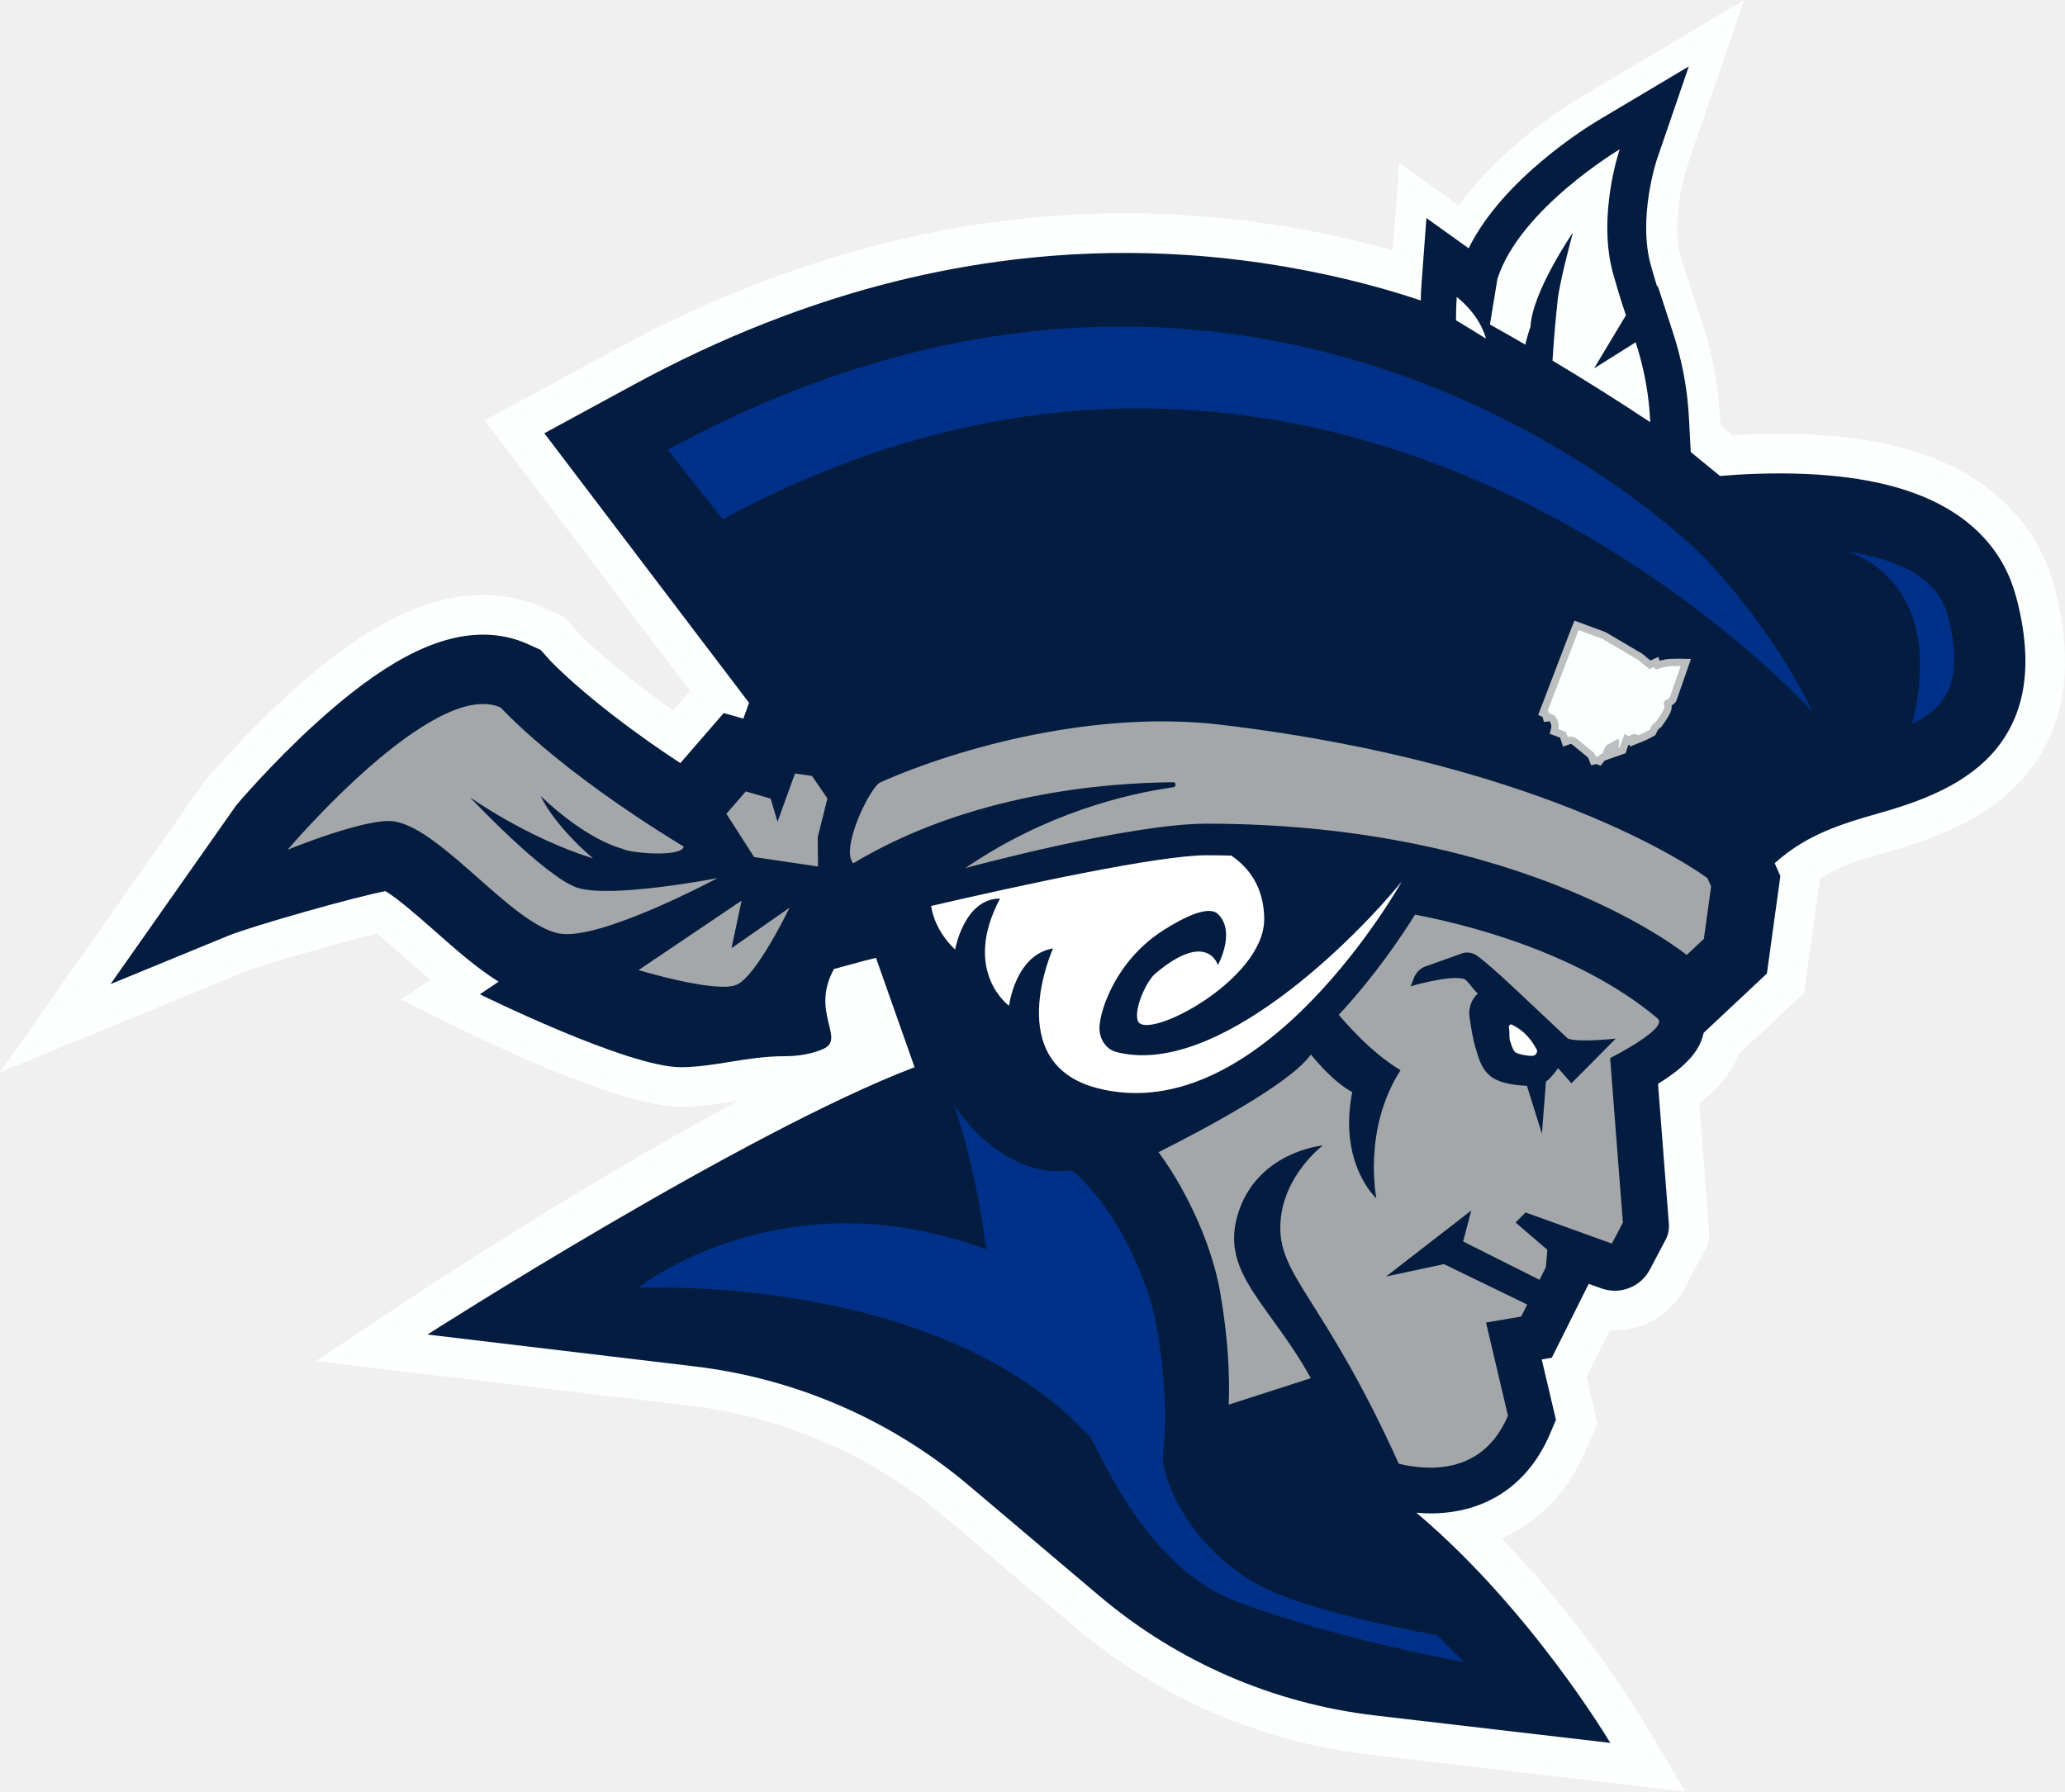
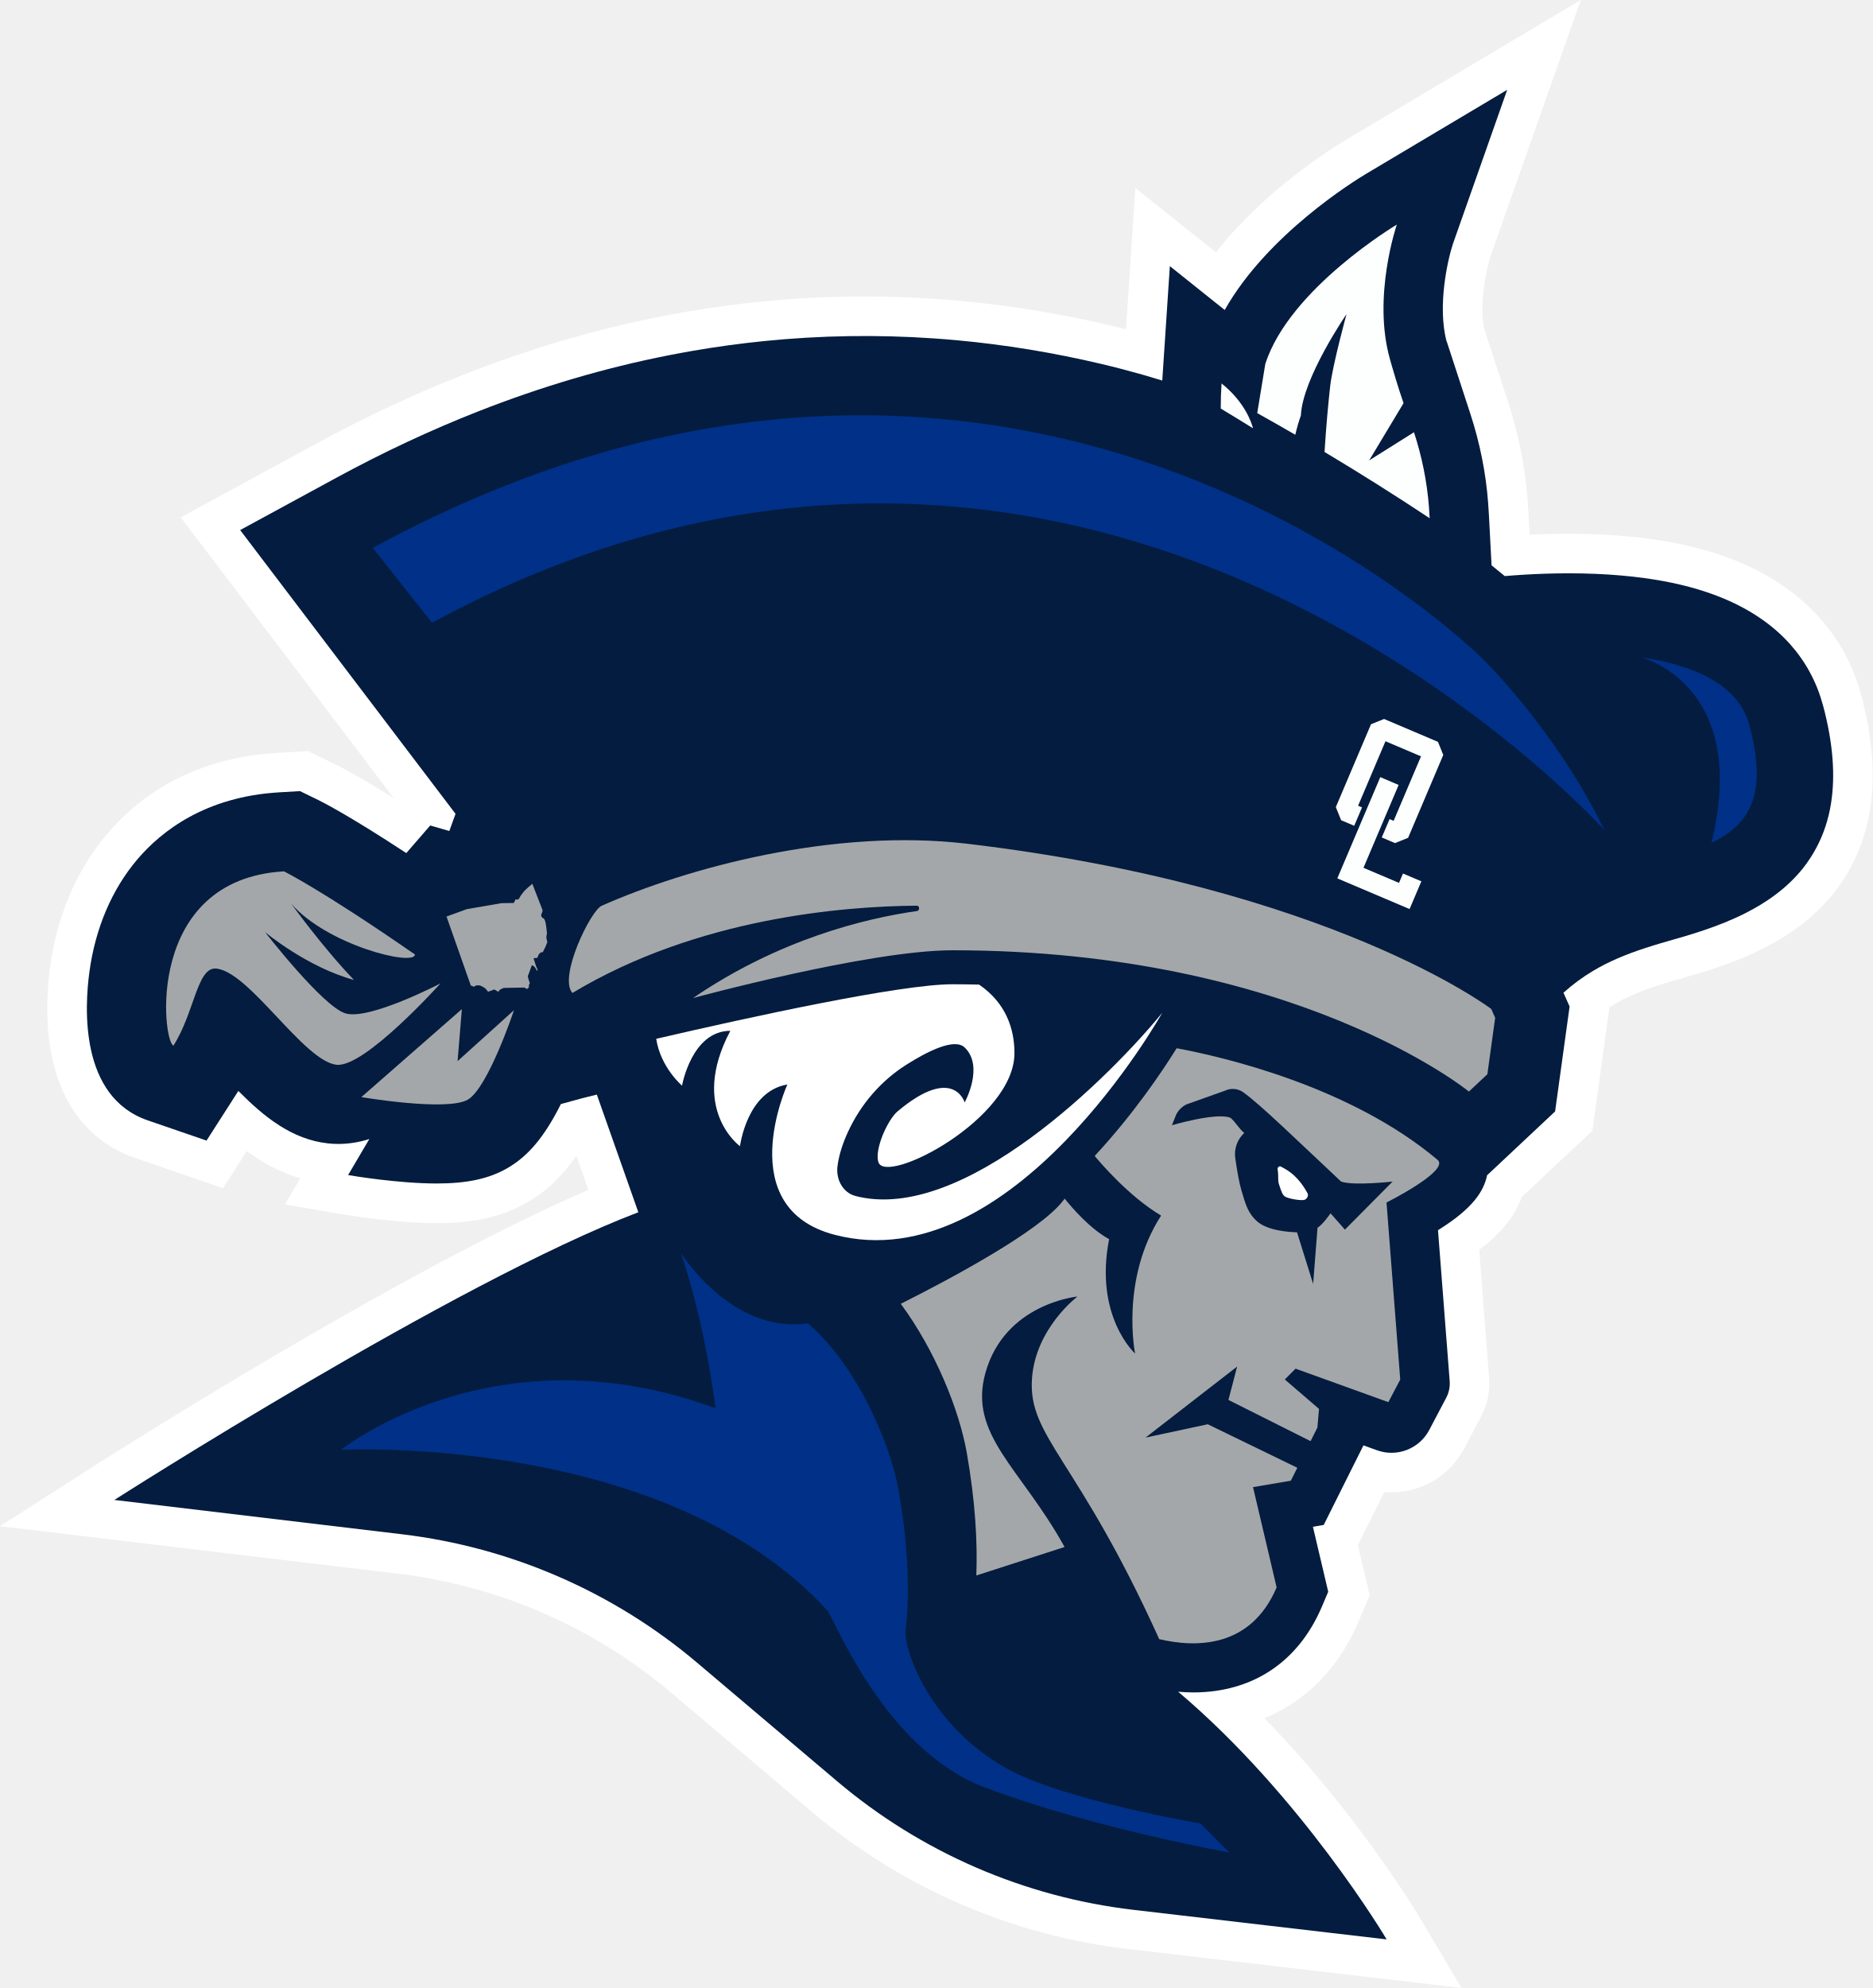
- <svg xmlns="http://www.w3.org/2000/svg" id="Layer_2" viewBox="0 0 1123.16 974.62">
+ <svg xmlns="http://www.w3.org/2000/svg" id="Layer_2" data-name="Layer 2" viewBox="0 0 946.94 1005.01">
  <defs>
    <style>
      .cls-1 {
        fill: #003087;
      }

      .cls-2 {
        fill: #fdffff;
      }

      .cls-3 {
        fill: #fff;
      }

      .cls-4 {
        fill: #041c3f;
      }

      .cls-5 {
-         fill: #bcbec0;
-       }
- 
-       .cls-6 {
        fill: #a4a7a9;
      }
    </style>
  </defs>
  <g id="Logos">
    <g id="Logos-2" data-name="Logos">
      <g>
-         <path class="cls-2" d="M1117.21,318.55c-5.94-22.12-25.25-61.43-87.83-76.22-17.79-4.2-38.5-6.33-61.56-6.33-8.29,0-16.77.28-25.31.82h0c-2.12-1.75-4.38-3.6-6.74-5.53l-.17-3.21c-.12-2.19-.26-4.38-.43-6.54-1.16-15.03-4.19-30.14-9-44.89l-12.26-37.56c-5.16-21.3,3.38-47.64,3.43-47.8L948.65,0l-88.75,52.82c-8.52,5.07-43.73,27.22-66.35,59.08l-32.46-23.26-3.53,47.56c-6.8-1.92-13.78-3.75-20.98-5.45-41.36-9.77-83.33-14.73-124.75-14.73-93.43,0-186.79,25-277.5,74.32l-70.64,38.4,111.75,147.19-9.2,10.62c-33.41-23.48-49.85-40.39-51.35-41.96l-7.9-8.83-11.09-5.03c-10.31-4.67-21.46-7.04-33.15-7.04-31.82,0-65.67,17.4-106.52,54.75-24.16,22.08-42.88,44.11-43.67,45.05l-1.22,1.44L0,583.35l132.09-54.29c9.75-4.01,51.83-16.12,72.81-21.18,4.05,3.24,9.77,8.12,17.11,14.6,3.98,3.51,8,7.06,12.08,10.55l-15.94,10.74,33.25,16.45c14.15,7,86.35,41.9,118.81,41.9,11.17,0,21.59-1.79,31.67-3.41,0,0,0,0,0,0-85.06,45.41-176.28,105.97-181.38,109.37l-48.68,32.41,203.52,24.27c51.01,6.08,98.69,26.84,137.9,60.02l70.71,59.85c45.89,38.83,101.7,63.04,161.4,70.01l171.17,19.98-22.19-37.43c-1.5-2.53-31.25-52.29-77.64-100.23,20.4-9.09,36.48-25.75,46.2-48.62l5.94-13.99-5.96-25.34,12.68-25.38c.89.06,1.78.08,2.67.08,16.06,0,30.69-8.83,38.18-23.04l11.49-21.81c1.37-2.59,1.97-5.52,1.74-8.44l-5.44-70.12c10.76-8.3,17.65-16.91,21.34-26.68l35.74-33.52,8.6-62.25c9.37-5.86,20.03-9.63,34.2-13.67,19.36-5.52,48.63-13.86,70.59-34.82,27.62-26.37,35.21-63.65,22.55-110.81Z" />
-         <path class="cls-4" d="M1096.41,324.14c-1.43-5.34-3.58-11.08-6.76-16.88-.4-.72-.81-1.45-1.24-2.18-.86-1.45-1.79-2.9-2.79-4.35-1-1.45-2.07-2.89-3.22-4.32-3.45-4.29-7.59-8.49-12.57-12.44-1.66-1.32-3.41-2.61-5.26-3.86-5.54-3.77-11.96-7.24-19.39-10.27-1.24-.5-2.5-1-3.8-1.47-5.18-1.91-10.82-3.62-16.96-5.07-5.93-1.4-12.02-2.49-18.14-3.33-2.04-.28-4.08-.53-6.12-.76-4.08-.45-8.16-.79-12.19-1.05-2.02-.13-4.02-.23-6.01-.32-17.91-.77-34.54.09-46.43,1.1-.18-.14-.37-.3-.55-.45-.87-.71-1.77-1.43-2.69-2.19-3.79-3.1-8.01-6.6-12.68-10.38,0,0,0,0,0,0l-.91-17.12c-.11-2.08-.25-4.17-.4-6.22-1.07-13.94-3.89-27.96-8.36-41.67l-8.28-25.36-.39.24c-1.47-4.77-2.64-8.9-3.29-11.18-7.36-25.97,3.1-57.5,3.19-57.78l17.39-50.71-49.3,29.35c-5.67,3.37-51.75,31.66-70.47,69.61l-22.96-16.45-2.69,36.21c-.21,2.83-.32,5.72-.38,8.62-3.22-1.08-6.49-2.14-9.81-3.17,0,0-.01,0-.02,0-3.11-.96-6.27-1.91-9.47-2.82-.25-.07-.5-.15-.75-.22-2.92-.83-5.88-1.64-8.87-2.43-.54-.14-1.06-.29-1.59-.43-3.4-.89-6.86-1.75-10.36-2.58-.09-.02-.17-.04-.25-.06-24.38-5.76-48.77-9.76-73.14-12-4.06-.37-8.12-.7-12.18-.97-28.42-1.93-56.82-1.48-85.14,1.37-12.14,1.22-24.27,2.88-36.38,4.97-8.07,1.4-16.14,2.99-24.2,4.77-4.03.89-8.06,1.83-12.08,2.82-8.05,1.98-16.1,4.15-24.13,6.52-4.02,1.18-8.03,2.42-12.05,3.7-8.03,2.56-16.04,5.32-24.05,8.27-4,1.48-8,3-12,4.57-23.99,9.43-47.87,20.61-71.64,33.53l-17.11,9.3-31.48,17.11h0s0,0,0,0l111.35,146.66-3.11,8.6-10.65-3.07-23.62,27.26c-47.71-31.33-69.91-54.84-70.95-55.96l-5.07-5.66-6.96-3.15c-7.49-3.4-15.65-5.12-24.25-5.12-26.11,0-55.34,15.6-91.98,49.1-23.18,21.2-41.01,42.18-41.76,43.06l-.59.7-68.36,97.26,63.84-26.24c13.17-5.41,70.2-21.5,85.65-24.33,6.51,3.67,19.93,15.53,26.71,21.52,11.7,10.34,23.02,20.34,34.87,27.72l-10.18,6.86s80.2,39.67,109.25,39.67c18.15,0,35.98-5.97,56.26-5.97,7.97,0,14.82-1.25,20.93-3.81,13.16-5.53-7.04-19.87,6.18-43.65l15.62-4.26c1.79-.45,4.23-1.06,7.21-1.79l20.99,59.48c-92.85,35.34-264.96,145.44-264.96,145.44l145.45,17.35c55.05,6.57,106.95,29.16,149.27,64.97l70.71,59.85c42.5,35.97,94.67,58.6,149.98,65.06l127.95,14.93s-42.89-72.36-105.44-125.21c2.55.21,5.07.36,7.55.36,30.12,0,53.27-15.42,65.16-43.41l3.18-7.49-7.73-32.85,5.46-.93,20.09-40.22,6.83,2.47c10.14,3.66,21.42-.71,26.44-10.25l8.59-16.3c1.37-2.59,1.97-5.52,1.74-8.44l-5.91-76.28c17.96-11.1,23.18-19.92,24.83-27.75l34.39-32.26,7.33-53.05-3.1-6.97h0c4.81-4.32,9.7-7.89,14.8-10.95.04-.02.07-.04.11-.06.97-.58,1.94-1.14,2.92-1.68.07-.04.14-.08.2-.11.97-.54,1.96-1.05,2.95-1.56.05-.03.11-.05.16-.08,4.18-2.11,8.51-3.96,13.08-5.66.18-.07.37-.13.55-.2.92-.34,1.84-.67,2.78-1,.29-.1.59-.2.88-.3.84-.29,1.68-.57,2.53-.85.35-.12.71-.23,1.06-.35.81-.26,1.64-.52,2.47-.78.38-.12.76-.24,1.14-.36.86-.26,1.73-.53,2.61-.79.35-.1.69-.21,1.03-.31,1.22-.36,2.45-.72,3.7-1.07,11.19-3.19,25.38-7.23,38.88-14.04,5.4-2.72,10.68-5.89,15.62-9.62,1.23-.93,2.45-1.9,3.63-2.9,2.37-2.01,4.64-4.17,6.78-6.49,1.07-1.16,2.11-2.36,3.11-3.61,1.39-1.73,2.68-3.57,3.92-5.48,1.12-1.72,2.18-3.52,3.16-5.39,3.39-6.46,5.93-13.79,7.25-22.22,2.13-13.56,1.18-29.87-4.12-49.59Z" />
+         <path class="cls-3" d="M570.91,985.4c-59.4-6.93-114.93-31.02-160.58-69.66l-70.71-59.85c-39.44-33.38-87.41-54.26-138.72-60.38L0,771.55l47.04-30.09c6.66-4.26,154.87-98.82,250.53-139.93l-6.1-17.28c-7.31,10.54-15.35,18.1-24.93,23.63-12.51,7.22-26.61,10.44-45.72,10.44-20.44,0-43.71-3.79-48.17-4.54l-28.6-4.87,7.82-13.27c-10.23-2.9-19.16-7.86-27.09-13.7l-12,18.73-44.58-15.33c-15.01-5.16-34.42-17.95-41.58-49.54-3.97-17.53-2.86-35.44-1.22-47.37,3.54-25.77,13.5-48.9,28.79-66.9,14.65-17.23,41.43-38.32,85.89-40.91l15.66-.91,14.1,6.86c1.98.96,11.08,5.55,29.36,16.98l-107.8-142,69.05-37.54c24.36-13.24,49.22-24.88,73.87-34.57,4.11-1.62,8.28-3.21,12.41-4.73,8.24-3.04,16.61-5.92,24.88-8.56,4.15-1.32,8.34-2.61,12.47-3.83,8.29-2.44,16.7-4.72,25.01-6.76,4.17-1.03,8.39-2.01,12.53-2.93,8.33-1.84,16.78-3.51,25.12-4.95,12.53-2.17,25.25-3.9,37.79-5.16,17.45-1.75,35.17-2.64,52.67-2.64,11.88,0,23.94.41,35.83,1.22,4.19.28,8.45.63,12.66,1.01,25.21,2.32,50.74,6.51,75.91,12.46l.31.08c2.5.59,5,1.2,7.48,1.83l4.74-71.44,40.74,32.55c24.66-31.46,58.32-52.5,65.88-57L799.35,0l-45.69,129.69c-2.18,6.7-5.77,24.49-3.11,36.6l11.99,36.72c5.29,16.18,8.61,32.78,9.89,49.33.18,2.38.33,4.75.46,7.03l.58,10.97c6.65-.33,13.25-.5,19.74-.5,5.09,0,10.13.11,15,.32,2.12.09,4.27.2,6.42.34,4.47.28,8.88.66,13.11,1.13,2.25.25,4.49.52,6.65.82,7,.96,13.74,2.2,20.02,3.68,6.75,1.59,13.24,3.54,19.29,5.77,1.48.55,2.96,1.12,4.4,1.71,8.4,3.42,16.17,7.54,23.1,12.25,2.22,1.51,4.39,3.1,6.45,4.74,5.88,4.67,11.17,9.91,15.72,15.58,1.42,1.76,2.79,3.6,4.08,5.46,1.25,1.81,2.44,3.67,3.55,5.53.54.92,1.07,1.85,1.58,2.77,3.65,6.66,6.53,13.83,8.53,21.3,5.71,21.27,7.25,40.74,4.56,57.87-1.58,10.12-4.71,19.68-9.3,28.41-1.26,2.4-2.64,4.76-4.11,7.01-1.76,2.7-3.42,5.02-5.08,7.08-1.26,1.57-2.61,3.13-3.99,4.63-2.63,2.85-5.51,5.61-8.57,8.2-1.46,1.23-2.97,2.44-4.5,3.6-5.55,4.19-11.83,8.06-18.67,11.51-15.2,7.67-30.93,12.15-42.41,15.42-1.19.34-2.36.68-3.52,1.02l-.98.29c-.82.24-1.64.49-2.45.74l-1.04.32c-.78.24-1.54.48-2.28.72l-.98.32c-.76.25-1.52.51-2.27.76l-.83.29c-.78.27-1.61.57-2.42.87l-.49.18c-4.09,1.52-7.7,3.08-11.01,4.76l-.12.06c-.8.41-1.59.83-2.38,1.26l-.19.11c-.76.42-1.53.86-2.3,1.32l-.13.08c-.61.36-1.21.74-1.8,1.12l-8.63,62.43-35.61,33.4c-3.64,9.83-10.6,18.48-21.62,26.84l5.02,64.75c.52,6.69-.86,13.37-3.99,19.31l-8.59,16.3c-7.22,13.7-21.32,22.21-36.81,22.21h0c-1.2,0-2.4-.05-3.59-.16l-13.39,26.81,5.97,25.38-5.75,13.52c-9.88,23.24-26.44,39.96-47.46,48.68,47.15,48.28,77.48,99.01,78.99,101.56l20.59,34.74-168.06-19.62Z" />
+         <path class="cls-4" d="M921.78,356.43c-1.43-5.34-3.58-11.08-6.76-16.88-.4-.72-.81-1.45-1.24-2.18-.86-1.45-1.79-2.9-2.79-4.35-1-1.45-2.07-2.89-3.22-4.32-3.45-4.29-7.59-8.49-12.57-12.44-1.66-1.32-3.41-2.61-5.26-3.86-5.54-3.77-11.96-7.24-19.39-10.27-1.24-.5-2.5-1-3.8-1.47-5.18-1.91-10.82-3.62-16.96-5.07-5.93-1.4-12.02-2.49-18.14-3.33-2.04-.28-4.08-.53-6.12-.76-4.08-.45-8.16-.79-12.19-1.05-2.02-.13-4.02-.23-6.01-.32-17.91-.77-34.54.09-46.43,1.1-.18-.14-.37-.3-.55-.45-.87-.71-1.77-1.44-2.69-2.19-1.1-.9-2.25-1.84-3.42-2.81l-1.34-25.37c-.11-2.16-.26-4.36-.42-6.54-1.15-14.96-4.16-29.99-8.96-44.66l-11.93-36.52-.06.04c-4.84-18.11.61-41.73,3.19-49.5l27.42-77.82-71.15,42.35c-5.69,3.39-50.11,30.67-71.69,68.95l-27.74-22.17-3.8,57.3c-.01.18-.02.36-.03.54-2.93-.9-5.89-1.79-8.89-2.65-.25-.07-.5-.15-.75-.22-2.92-.83-5.88-1.64-8.87-2.43-.54-.14-1.06-.29-1.59-.43-3.4-.89-6.86-1.75-10.36-2.58-.09-.02-.17-.04-.25-.06-24.38-5.76-48.77-9.76-73.14-12-4.06-.37-8.12-.7-12.18-.97-28.42-1.93-56.82-1.48-85.14,1.37-12.14,1.22-24.27,2.88-36.38,4.97-8.07,1.4-16.14,2.99-24.2,4.77-4.03.89-8.06,1.83-12.08,2.82-8.05,1.98-16.1,4.15-24.13,6.52-4.02,1.18-8.03,2.42-12.05,3.7-8.03,2.56-16.04,5.32-24.05,8.27-4,1.48-8,3-12,4.57-23.99,9.43-47.88,20.61-71.64,33.53l-17.11,9.3-31.48,17.11h0,0l108.91,143.46-3.14,8.67-9.66-2.79-12.1,13.96c-29.33-19.26-42.6-25.9-44.34-26.75l-9.4-4.58-10.44.61c-37.4,2.18-59.69,19.63-71.81,33.89-12.83,15.09-21.2,34.69-24.22,56.67-2.57,18.7-4.84,63.48,29.48,75.28l29.72,10.22,16.09-25.1c12.93,13.05,26.99,24.49,45.28,26.51,1.71.19,3.46.29,5.19.29,5.25,0,10.44-.8,15.76-2.49l-10.74,18.22c2.56.44,25.57,4.26,44.81,4.26,15.41,0,26.42-2.39,35.73-7.76,10.53-6.08,18.75-15.8,27.06-32.4l10.97-2.99c1.79-.45,4.23-1.06,7.21-1.79l20.99,59.48c-92.85,35.34-264.96,145.44-264.96,145.44l145.45,17.35c55.05,6.57,106.95,29.16,149.27,64.97l70.71,59.85c42.5,35.97,94.67,58.6,149.98,65.06l127.95,14.93s-42.89-72.36-105.44-125.21c2.55.21,5.07.36,7.55.36,30.12,0,53.27-15.42,65.16-43.41l3.18-7.49-7.73-32.85,5.46-.93,20.09-40.22,6.83,2.47c10.14,3.66,21.42-.71,26.44-10.25l8.59-16.3c1.37-2.59,1.97-5.52,1.74-8.44l-5.91-76.28c17.96-11.1,23.18-19.92,24.83-27.75l34.39-32.26,7.33-53.05-3.1-6.97c4.81-4.32,9.7-7.89,14.8-10.95.04-.02.07-.04.11-.06.97-.58,1.94-1.14,2.92-1.68.07-.04.14-.08.2-.11.97-.54,1.96-1.05,2.95-1.56.05-.03.11-.05.16-.08,4.18-2.11,8.51-3.96,13.08-5.66.18-.07.37-.13.55-.2.92-.34,1.84-.67,2.78-1,.29-.1.59-.2.88-.3.84-.29,1.68-.57,2.53-.85.35-.12.71-.23,1.06-.35.81-.26,1.64-.52,2.47-.78.38-.12.76-.24,1.14-.36.86-.26,1.73-.53,2.61-.79.35-.1.69-.21,1.03-.31,1.22-.36,2.45-.72,3.7-1.07,11.19-3.19,25.38-7.23,38.88-14.04,5.4-2.72,10.69-5.89,15.62-9.62,1.23-.93,2.45-1.9,3.63-2.9,2.37-2.01,4.64-4.17,6.78-6.49,1.07-1.16,2.11-2.36,3.11-3.61,1.39-1.73,2.68-3.57,3.92-5.48,1.12-1.72,2.18-3.52,3.16-5.39,3.39-6.46,5.93-13.79,7.25-22.22,2.13-13.56,1.18-29.87-4.12-49.59Z" />
        <g>
-           <path class="cls-2" d="M792.32,161.54c-.29,4.39-.41,8.62-.4,12.7,5.4,3.25,10.84,6.57,16.31,9.98-.69-2.67-4.02-13.17-15.91-22.68Z" />
-           <path class="cls-2" d="M810.38,176.54c6.37,3.55,12.79,7.21,19.25,10.95.69-3.09,1.61-6.34,2.82-9.78.85-18.89,23.08-51.22,23.08-51.22,0,0-7.09,25.88-8.28,36.54-.93,8.39-2.04,20.18-2.84,33.16,17.46,10.44,35.21,21.59,53.17,33.5-.1-1.94-.23-3.89-.38-5.82-.98-12.77-3.56-25.38-7.56-37.65l-22.66,14.23,17.38-28.95c-2.99-8.58-5.51-17.39-6.88-22.24-8.98-31.7,3.48-68.02,3.48-68.02,0,0-54.31,32.33-66.51,70.48l-4.07,24.8Z" />
+           <path class="cls-2" d="M617.7,193.84c-.29,4.39-.41,8.62-.4,12.7,5.4,3.25,10.84,6.57,16.31,9.98-.69-2.67-4.02-13.17-15.91-22.68Z" />
+           <path class="cls-2" d="M635.75,208.84c6.37,3.55,12.79,7.21,19.25,10.95.69-3.09,1.61-6.34,2.82-9.78.85-18.89,23.08-51.22,23.08-51.22,0,0-7.09,25.88-8.28,36.54-.93,8.39-2.04,20.18-2.84,33.16,17.46,10.44,35.21,21.59,53.17,33.5-.1-1.94-.23-3.89-.38-5.82-.98-12.77-3.56-25.38-7.56-37.65l-22.66,14.23,17.38-28.95c-2.99-8.58-5.51-17.39-6.88-22.24-8.98-31.7,3.48-68.02,3.48-68.02,0,0-54.31,32.33-66.51,70.48l-4.07,24.8Z" />
        </g>
-         <path class="cls-1" d="M985.98,387.44s-256.96-286.61-592.91-104.9l-29.98-37.86c325.16-176.8,556.43,51.54,560.9,55.69l.04.07s36.94,35.53,61.95,87Z" />
-         <path class="cls-1" d="M1040.04,393.81c18.94-77.33-31.58-92.7-35.86-93.89,25.88,3.84,49.41,13.31,55.03,34.27,9.5,35.45.18,50.27-19.16,59.62Z" />
-         <path class="cls-6" d="M901.54,554.03c-44.25-37.27-108.74-52.09-131.91-56.41-7.23,11.63-21.67,33.15-41.44,54.45,2.37,2.89,17.03,20.3,33.57,30.16-20.8,32.32-13.14,69.74-13.14,69.74,0,0-20.8-18.71-13.14-57.83-9.39-5.07-18.47-15.5-22.48-20.48-.23.31-.47.64-.7.93-11.81,15.44-56.51,39.34-82.16,52.24,17.28,23.43,29.51,53.38,33.38,75.41,4.32,24.59,5.44,45.09,4.81,61.92l44.62-14.39c-22.01-39.87-48.81-56.7-40.01-88.07,9.85-35.15,46.53-38.55,46.53-38.55,0,0-21.17,15.94-22.99,41.39-2.12,29.61,22.91,40.14,64.33,131.81,18.38,4.32,46.24,4.74,59.37-26.16l-11.93-50.69,19.12-3.25,3.27-6.54-45.27-21.99-31.49,6.75,46.33-35.92-4.39,16.87,41.54,20.84,3.44-6.88.81-9.43-17.29-14.87,5.44-5.47,13.2,4.76,33.72,12.17,6.01-11.4-6.94-89.53s32.24-16.15,25.81-21.57ZM854.7,589.35s-2.82-3.32-7.26-8.26c-.05.1-3.9,5.67-6.58,7.29l-2.21,28.4-8.16-26.1c-3.28-.07-14.86-.66-20.31-5.63-4.49-4.09-5.77-8.53-7.88-15.87-1.03-3.61-2.02-8.85-3.04-16.07-.57-4.02.63-8.15,3.28-11.32.41-.49.85-.93,1.3-1.35-2.06-1.25-5.65-7.19-7.37-7.78-7.46-2.54-29.24,3.91-29.24,3.91l2.2-5.49c1.21-2.26,3.02-4.03,5.18-5.06l19.43-6.92c3.02-1.44,6.54-1.14,9.28.81,8.77,6.24,27.64,24.71,49.46,45.12,6.2,2.25,26.06,0,26.06,0l-24.15,24.33Z" />
+         <path class="cls-1" d="M811.36,419.74s-256.96-286.61-592.91-104.9l-29.98-37.86c325.16-176.8,556.43,51.54,560.9,55.69l.04.07s36.94,35.53,61.95,87Z" />
+         <path class="cls-1" d="M865.42,426.1c18.94-77.33-31.58-92.7-35.86-93.89,25.88,3.84,49.41,13.31,55.03,34.27,9.5,35.45.18,50.27-19.16,59.62Z" />
+         <path class="cls-5" d="M726.91,586.33c-44.25-37.27-108.74-52.09-131.91-56.41-7.23,11.63-21.67,33.15-41.44,54.45,2.37,2.89,17.03,20.3,33.57,30.16-20.8,32.32-13.14,69.74-13.14,69.74,0,0-20.8-18.71-13.14-57.83-9.39-5.07-18.47-15.5-22.48-20.48-.23.31-.47.64-.7.93-11.81,15.44-56.51,39.34-82.16,52.24,17.28,23.43,29.51,53.38,33.38,75.41,4.32,24.59,5.44,45.09,4.81,61.92l44.62-14.39c-22.01-39.87-48.81-56.7-40.01-88.07,9.85-35.15,46.53-38.55,46.53-38.55,0,0-21.17,15.94-22.99,41.39-2.12,29.61,22.91,40.14,64.33,131.81,18.38,4.32,46.24,4.74,59.37-26.16l-11.93-50.69,19.12-3.25,3.27-6.54-45.27-21.99-31.49,6.75,46.33-35.92-4.39,16.87,41.54,20.84,3.44-6.88.81-9.43-17.29-14.87,5.44-5.47,13.2,4.76,33.72,12.17,6.01-11.4-6.94-89.53s32.24-16.15,25.81-21.57ZM680.07,621.64s-2.82-3.32-7.26-8.26c-.05.1-3.9,5.67-6.58,7.29l-2.21,28.4-8.16-26.1c-3.28-.07-14.86-.66-20.31-5.63-4.49-4.09-5.77-8.53-7.88-15.87-1.03-3.61-2.02-8.85-3.04-16.07-.57-4.02.63-8.15,3.28-11.32.41-.49.85-.93,1.3-1.35-2.06-1.25-5.65-7.19-7.37-7.78-7.46-2.54-29.24,3.91-29.24,3.91l2.2-5.49c1.21-2.26,3.02-4.03,5.18-5.06l19.43-6.92c3.02-1.44,6.54-1.14,9.28.81,8.77,6.24,27.64,24.71,49.46,45.12,6.2,2.25,26.06,0,26.06,0l-24.15,24.33Z" />
        <g>
-           <path class="cls-3" d="M606.91,572.22c-5.8-1.55-9.66-8-8.81-14.84.73-5.92,2.76-11.88,5.28-17.36,6.65-14.48,17.08-26.14,29.49-34.01,10.7-6.79,24.39-13.72,29.55-8.76,10.03,9.64,0,27.78,0,27.78,0,0-5.61-19.28-33.95,4.54-4.89,4.11-11.78,19.12-9.66,25.68,3.8,11.74,68.79-21.71,68.79-55.16,0-12.48-4.46-25.47-17.9-34.63-4.42-.1-8.88-.17-13.42-.17-26.4,0-101.75,16.43-149.83,27.58,2.19,14.46,13.05,23.67,13.05,23.67,0,0,4.89-27.71,24.43-27.71-21.01,39.62,4.89,58.33,4.89,58.33,0,0,3.42-27.79,23.94-31.19,0,0-28.34,62.37,23.94,75.98,89.86,23.39,165.65-112.26,165.65-112.26-25.1,30.75-100.62,107.16-155.45,92.56Z" />
-           <path class="cls-6" d="M478.85,425.61c43.24-19.19,117.4-39.38,184.89-31.36,183.87,21.85,264.96,83.52,264.96,83.52l1.98,4.46-3.94,28.53-9.35,8.77s-87.06-71.37-261.1-71.43c-42.42-.01-131.24,24.16-131.24,24.16,43.68-29.82,87.25-40.31,113.27-44,1.47-.21,1.39-2.71-.08-2.7-37.3.27-111.11,6.2-174.16,44.12h0c-7.2-7.96,9.17-41.58,14.76-44.07Z" />
-           <polygon class="cls-6" points="441.68 422.16 450.04 434.39 444.77 455.42 444.92 471.42 410.16 466.26 395.08 442.73 405.63 430.56 419.16 434.46 422.9 447.04 429.13 429.85 432.41 420.79 441.68 422.16" />
-           <path class="cls-6" d="M403.33,489.98l-56.02,37.77s42.01,12.75,53.24,8.03c10.93-4.59,28.86-41.93,28.86-41.93l-31.53,21.97,5.45-25.83Z" />
-           <path class="cls-6" d="M371.91,460.59c-69.82-42.44-99.53-75.63-99.53-75.63-36.46-16.53-115.95,77.34-115.95,77.34,0,0,43.7-17.96,58.3-15.4,25.83,4.52,63.45,55.62,89.15,60.9,21.88,4.49,86.35-30.07,86.35-30.07,0,0-58.22,11.28-76.4,5.16-17.43-5.86-58.25-49.17-58.25-49.17,0,0,30.62,21.88,66.95,33.28-22.23-19.22-28.43-33.92-28.43-33.92,25.77,24.54,44.2,28.6,44.2,28.6,3.73,2.41,32.31,4.95,33.6-1.09Z" />
+           <path class="cls-3" d="M432.29,604.51c-5.8-1.55-9.66-8-8.81-14.84.73-5.92,2.76-11.88,5.28-17.36,6.65-14.48,17.08-26.14,29.49-34.01,10.7-6.79,24.39-13.72,29.55-8.76,10.03,9.64,0,27.78,0,27.78,0,0-5.61-19.28-33.95,4.54-4.89,4.11-11.78,19.12-9.66,25.68,3.8,11.74,68.79-21.71,68.79-55.16,0-12.48-4.46-25.47-17.9-34.63-4.42-.1-8.88-.17-13.42-.17-26.4,0-101.75,16.43-149.83,27.58,2.19,14.46,13.05,23.67,13.05,23.67,0,0,4.89-27.71,24.43-27.71-21.01,39.62,4.89,58.33,4.89,58.33,0,0,3.42-27.79,23.94-31.19,0,0-28.34,62.37,23.94,75.98,89.86,23.39,165.65-112.26,165.65-112.26-25.1,30.75-100.62,107.16-155.45,92.56Z" />
+           <path class="cls-5" d="M304.23,457.91c43.24-19.19,117.4-39.38,184.89-31.36,183.87,21.85,264.96,83.52,264.96,83.52l1.98,4.46-3.94,28.53-9.35,8.77s-87.06-71.37-261.1-71.43c-42.42-.01-131.24,24.16-131.24,24.16,43.68-29.82,87.25-40.31,113.27-44,1.47-.21,1.39-2.71-.08-2.7-37.3.27-111.11,6.2-174.16,44.12h0c-7.2-7.96,9.17-41.58,14.76-44.07Z" />
+           <path class="cls-5" d="M225.77,463.35l10.33-3.76,17.52-3.01,6.23-.09.86-1.9s1.28.82,2.05-.82c.59-1.24,1.5-2.2,1.92-2.78.96-1.32,4.51-4.2,4.51-4.2l5.19,13.4c.01.63-.78,2.36-.78,2.36l.4,1.25s.94.25,1.43,1.23c.77,1.55,1.15,6.83,1.15,6.83,0,0-.31,1.52-.29,2.05.01.62.49,2.35.49,2.35,0,0-.75,1.94-.98,2.46-.36.78-1.38,2.72-1.38,2.72,0,0-.4-.51-1.72.69-.46.42-.93,2.07-.93,2.07l-2,.25.3.8.89,2.89.91,2.18-.3.51s-1.02-1.8-1.17-1.97c-.3-.32-1.44-.97-1.44-.97l-1.57,4.33s-.43.88-.44,1.2c-.06,1.04.99,3.61.99,3.61,0,0-.41.68-.48.97-.07.31-.03,1.34-.03,1.34l-.45.14-.39.54-1.44-.77-10.52.19-1.7.82c-.32.15-.92,1.15-.92,1.15l-2.04-1.19-3.21,1.16s-.85-1.66-2.59-2.49c-.65-.31-1.11-.62-1.62-.71-1.99-.38-3.02.73-3.02.73l-.93-.62-.45.14-12.29-34.88-.07-.22Z" />
+           <path class="cls-5" d="M233.56,510.13l-50.83,44.5s43.28,7.37,53.82,1.29c10.26-5.92,23.36-45.23,23.36-45.23l-28.52,25.75,2.16-26.31Z" />
+           <path class="cls-5" d="M209.85,482.55c-47.46-32.89-66.27-42.05-66.27-42.05-70.36,4.1-61.51,86.14-55.87,88.09,10.56-16.47,11.93-39.57,21.39-38.95,16.73,1.09,44.4,46.8,61.1,48.65,14.22,1.57,52.55-41.15,52.55-41.15,0,0-36.1,18.83-48.1,15.15-11.49-3.52-40.62-41.08-40.62-41.08,0,0,21.06,17.67,44.96,24.19-15.54-16.13-31.74-38.56-31.74-38.56,18.18,20.94,62.22,31.86,62.59,25.71Z" />
        </g>
-         <line class="cls-4" x1="968.31" y1="476.55" x2="960.97" y2="529.6" />
-         <path class="cls-1" d="M781.66,889.53s-69.59-11.79-98.17-27.9c-38.87-21.9-51.96-59.97-50.88-69.81,1.87-17.06,1.76-40.28-3.58-70.68-4.29-24.41-21.75-64.07-45.96-84.48-38.55,5.67-64.25-35.72-64.25-35.72,0,0,11.52,31.73,17.61,78.68-112-41.24-189.42,21.05-189.42,21.05,0,0,164.47-8.58,246.42,81.72,6.55,12.11,31.73,71.13,79.32,89,55.11,20.69,123.56,32.85,123.56,32.85l-14.65-14.71Z" />
-         <path class="cls-3" d="M822.19,557.4c4.38,2.17,9.08,5.26,13.64,13.57.7,1.28-.53,3.3-2.09,3.41-2.88.21-8.5-.98-9.55-1.94-1.11-1.02-1.52-2-2.89-6.28-.63-1.98,0-3.78-.63-7.35-.15-.85.82-1.75,1.52-1.41Z" />
+         <line class="cls-4" x1="793.68" y1="508.84" x2="786.35" y2="561.9" />
+         <path class="cls-1" d="M607.04,921.82s-69.59-11.79-98.17-27.9c-38.87-21.9-51.96-59.97-50.88-69.81,1.87-17.06,1.76-40.28-3.58-70.68-4.29-24.41-21.75-64.07-45.96-84.48-38.55,5.67-64.25-35.72-64.25-35.72,0,0,11.52,31.73,17.61,78.68-112-41.24-189.42,21.05-189.42,21.05,0,0,164.47-8.58,246.42,81.72,6.55,12.11,31.73,71.13,79.32,89,55.11,20.69,123.56,32.85,123.56,32.85l-14.65-14.71Z" />
+         <path class="cls-3" d="M647.56,589.7c4.38,2.17,9.08,5.26,13.64,13.57.7,1.28-.53,3.3-2.09,3.41-2.88.21-8.5-.98-9.55-1.94-1.11-1.02-1.52-2-2.89-6.28-.63-1.98,0-3.78-.63-7.35-.15-.85.82-1.75,1.52-1.41Z" />
        <g>
-           <path class="cls-5" d="M868.38,415.65l-2.95.7-1.66-4.2-8.81-7.22-.72-.19c-.16.04-.27.09-.27.09l-3.81,1.35-1.27-3.83-.36-1.04-5.61-2.09.81-3.46c.05-.24.13-1.2-.21-1.96l-.33-.78c-.08-.19-.14-.36-.22-.51-.04-.04-.1-.08-.14-.1l-3.06.37-.79-2.8-2.37-.98,18.13-47.4,1.65-3.95,17.02,6.31,19.96,11.8,4.35,3.6,4.29-2.02.64,2.09c.81-.22,1.54-.36,2.1-.47.23-.04.44-.08.6-.12.49-.12,1.99-.48,7-.48,1.07,0,1.83.02,1.83.02l5.53.13-8.04,23.08-.45.55c-.19.23-.66.81-1.99,1.63.07.73.02,1.52-.17,2.32-.64,2.63-3.82,7.14-5.16,8.96l-.32.44-.43.34s-1,.78-1.41,1.21c-.03.07-.51.99-.86,1.75l-.56,1.2-1.16.63s-2.49,1.35-3.18,1.68c-1.04.49-3.78,1.58-3.78,1.58l-5.78,2.31.05-1.11-.56.37-.28-.18-1.43,4.49-9.21,3.22.13-.7-.26.79s-2,.66-2.08.69c-.18.21-2.23,2.82-2.23,2.82l-2.17-.9Z" />
-           <path class="cls-2" d="M858.61,342.77l13.06,4.84,19.38,11.46,6.08,5.02,2.39-1.13s.56,1.84,2.65.89c1.58-.71,3.25-.89,4.14-1.11,2.01-.49,7.79-.35,7.79-.35l-5.98,17.19c-.5.62-2.69,1.64-2.69,1.64l-.64,1.53s.71,1.01.38,2.36c-.52,2.13-4.49,7.53-4.49,7.53,0,0-1.54,1.22-1.97,1.74-.49.61-1.46,2.67-1.46,2.67,0,0-2.31,1.26-2.96,1.56-.98.46-3.57,1.49-3.57,1.49,0,0,.03-.82-2.23-.75-.78.02-2.6,1.24-2.6,1.24l-2.13-1.4-.36,1.01-1.51,3.52-.91,2.85-.71.25s.49-2.57.48-2.86c-.02-.55-.59-2.12-.59-2.12l-5.06,2.89s-1.13.5-1.41.8c-.91.96-2.01,4.3-2.01,4.3,0,0-.96.32-1.27.54-.33.24-1.13,1.27-1.13,1.27l-.55-.23-.82.2-.76-1.92-10.31-8.44-2.31-.6c-.44-.11-1.84.35-1.84.35l-.99-2.82-4.05-1.51s.54-2.29-.46-4.52c-.37-.84-.57-1.51-.98-2.02-1.61-2-3.51-1.77-3.51-1.77l-.38-1.37-.55-.23,16.74-43.74.11-.27Z" />
+           <polygon class="cls-2" points="688.73 408.17 686.75 407.33 700.59 374.73 718.56 382.36 704.72 414.96 702.67 414.09 698.72 423.37 705.42 426.22 712.04 423.54 729.82 381.66 727.14 375.04 699.89 363.47 693.27 366.14 675.49 408.03 678.17 414.65 684.79 417.46 688.73 408.17" />
+           <polygon class="cls-2" points="709.45 441.6 707.44 446.33 689.47 438.71 707.25 396.82 697.97 392.87 676.24 444.05 712.78 459.56 718.74 445.54 709.45 441.6" />
        </g>
      </g>
    </g>
  </g>
</svg>
